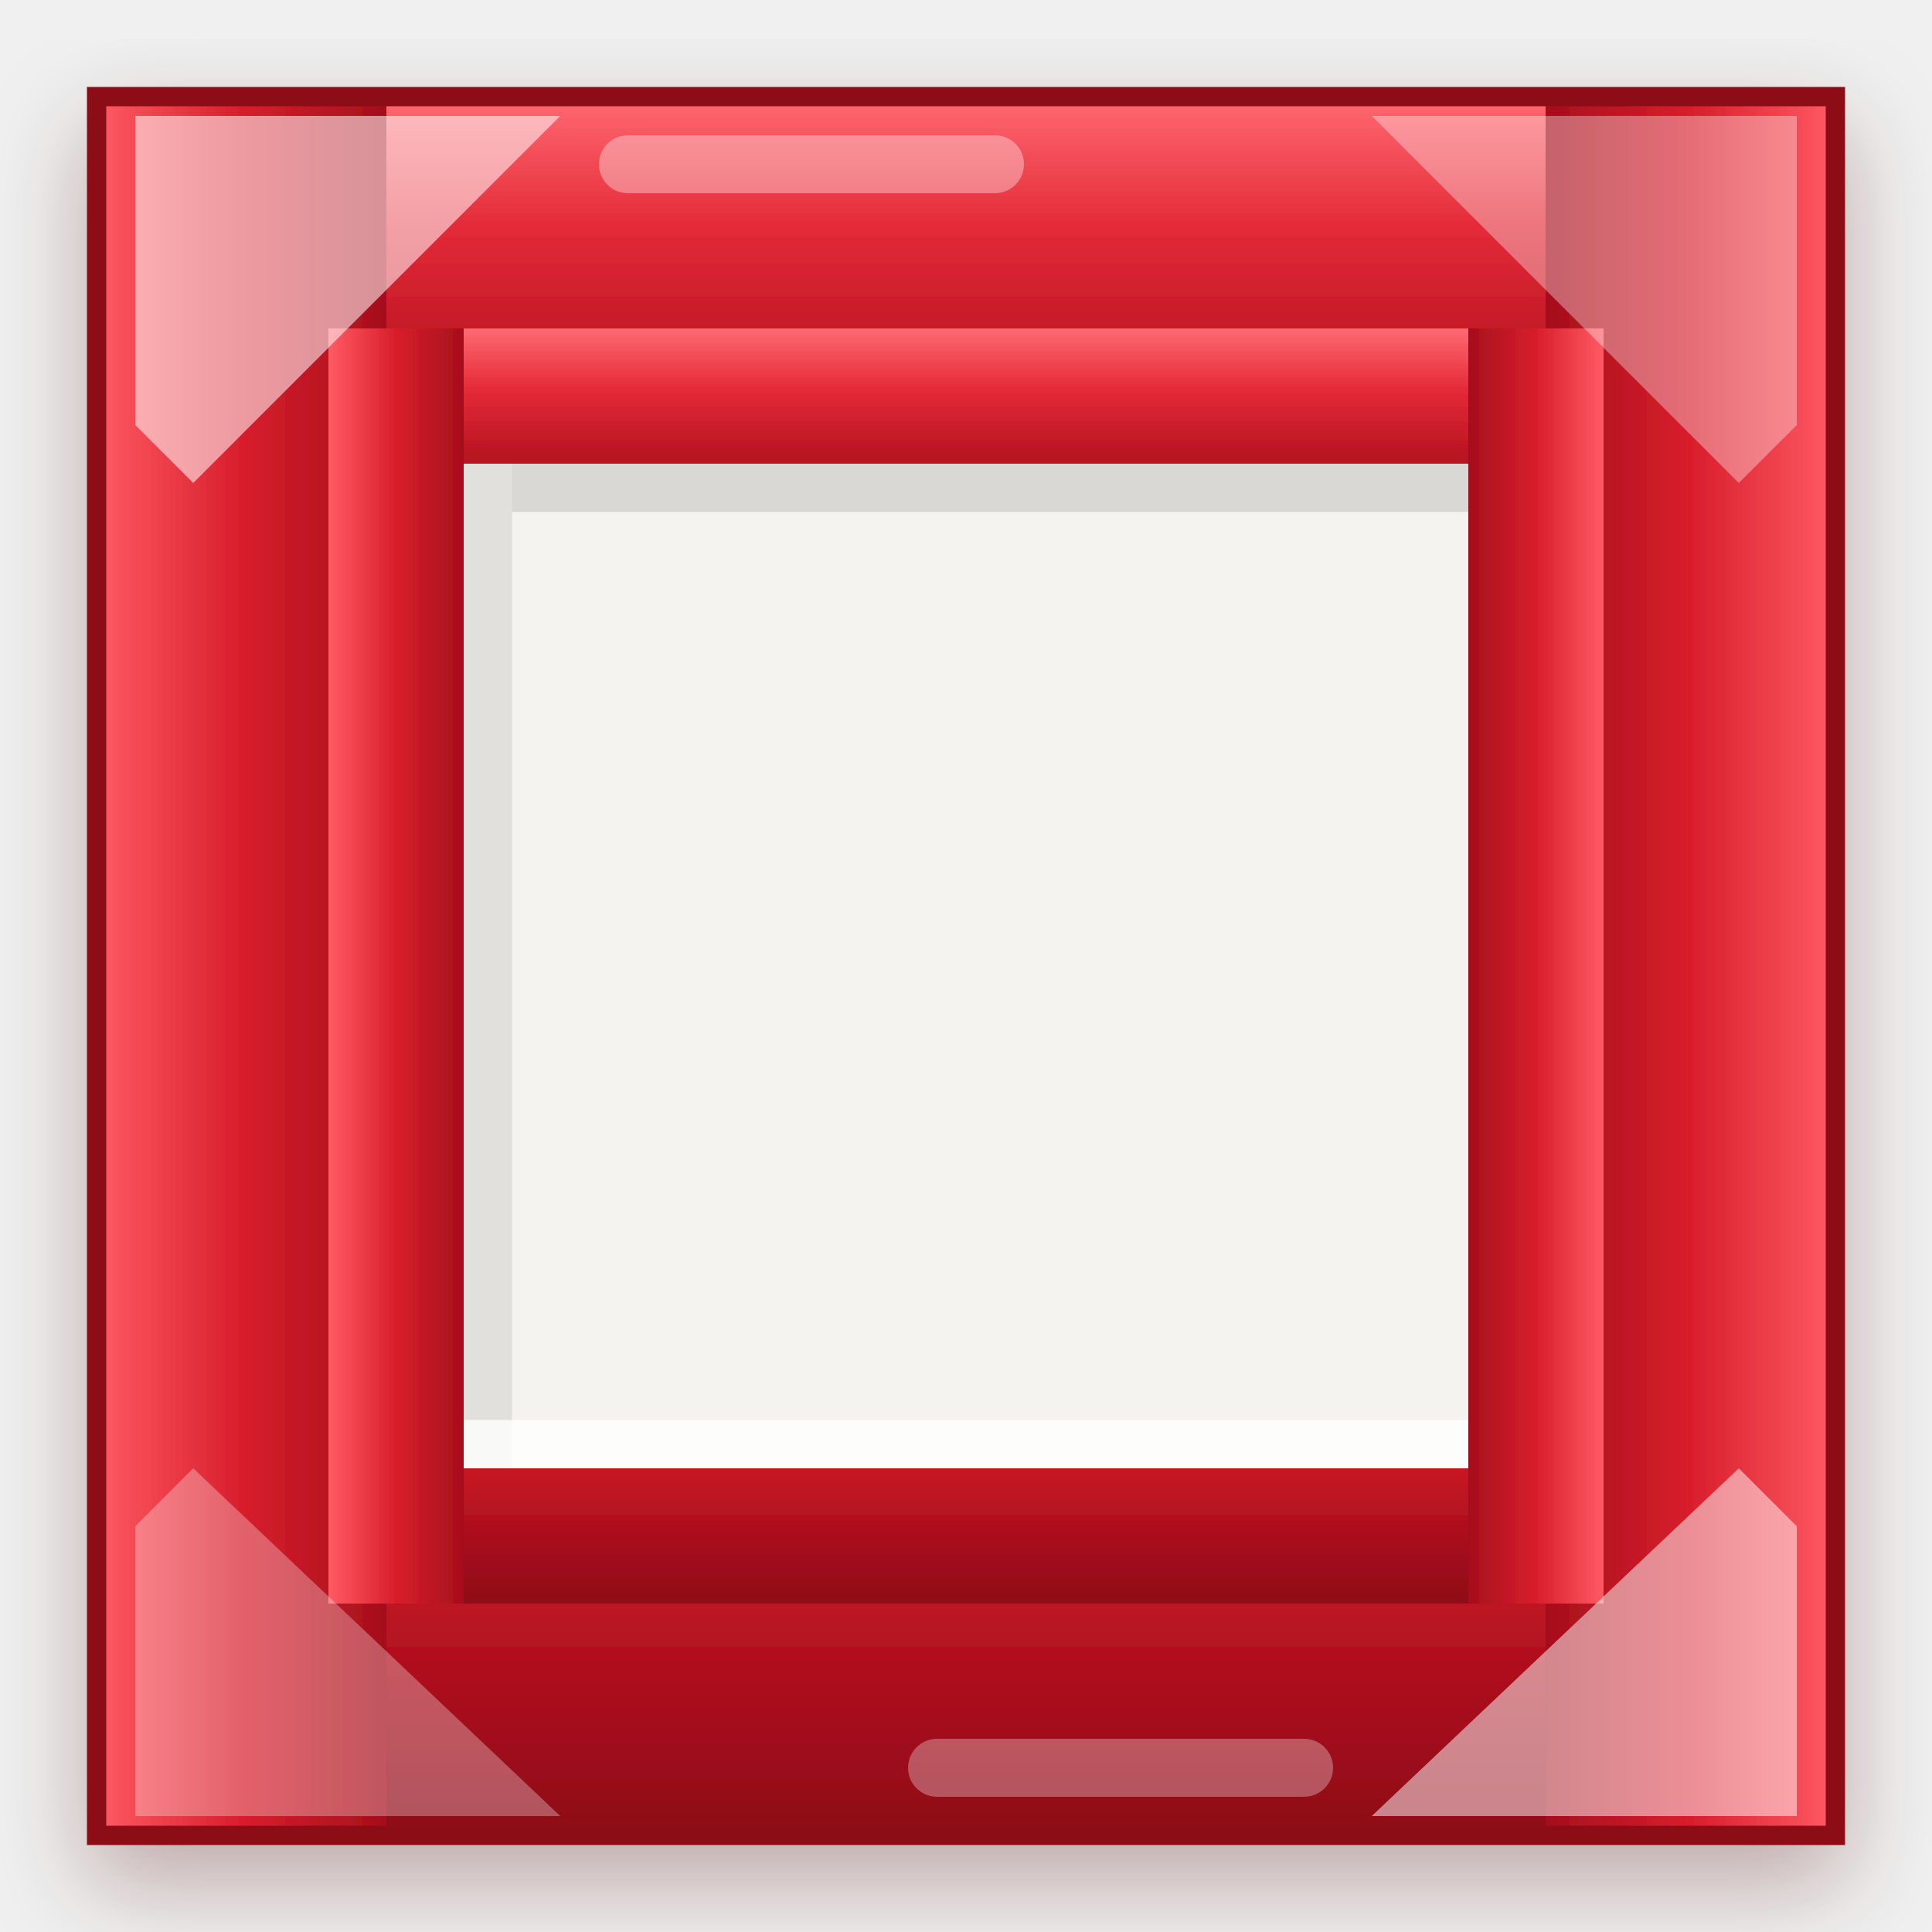
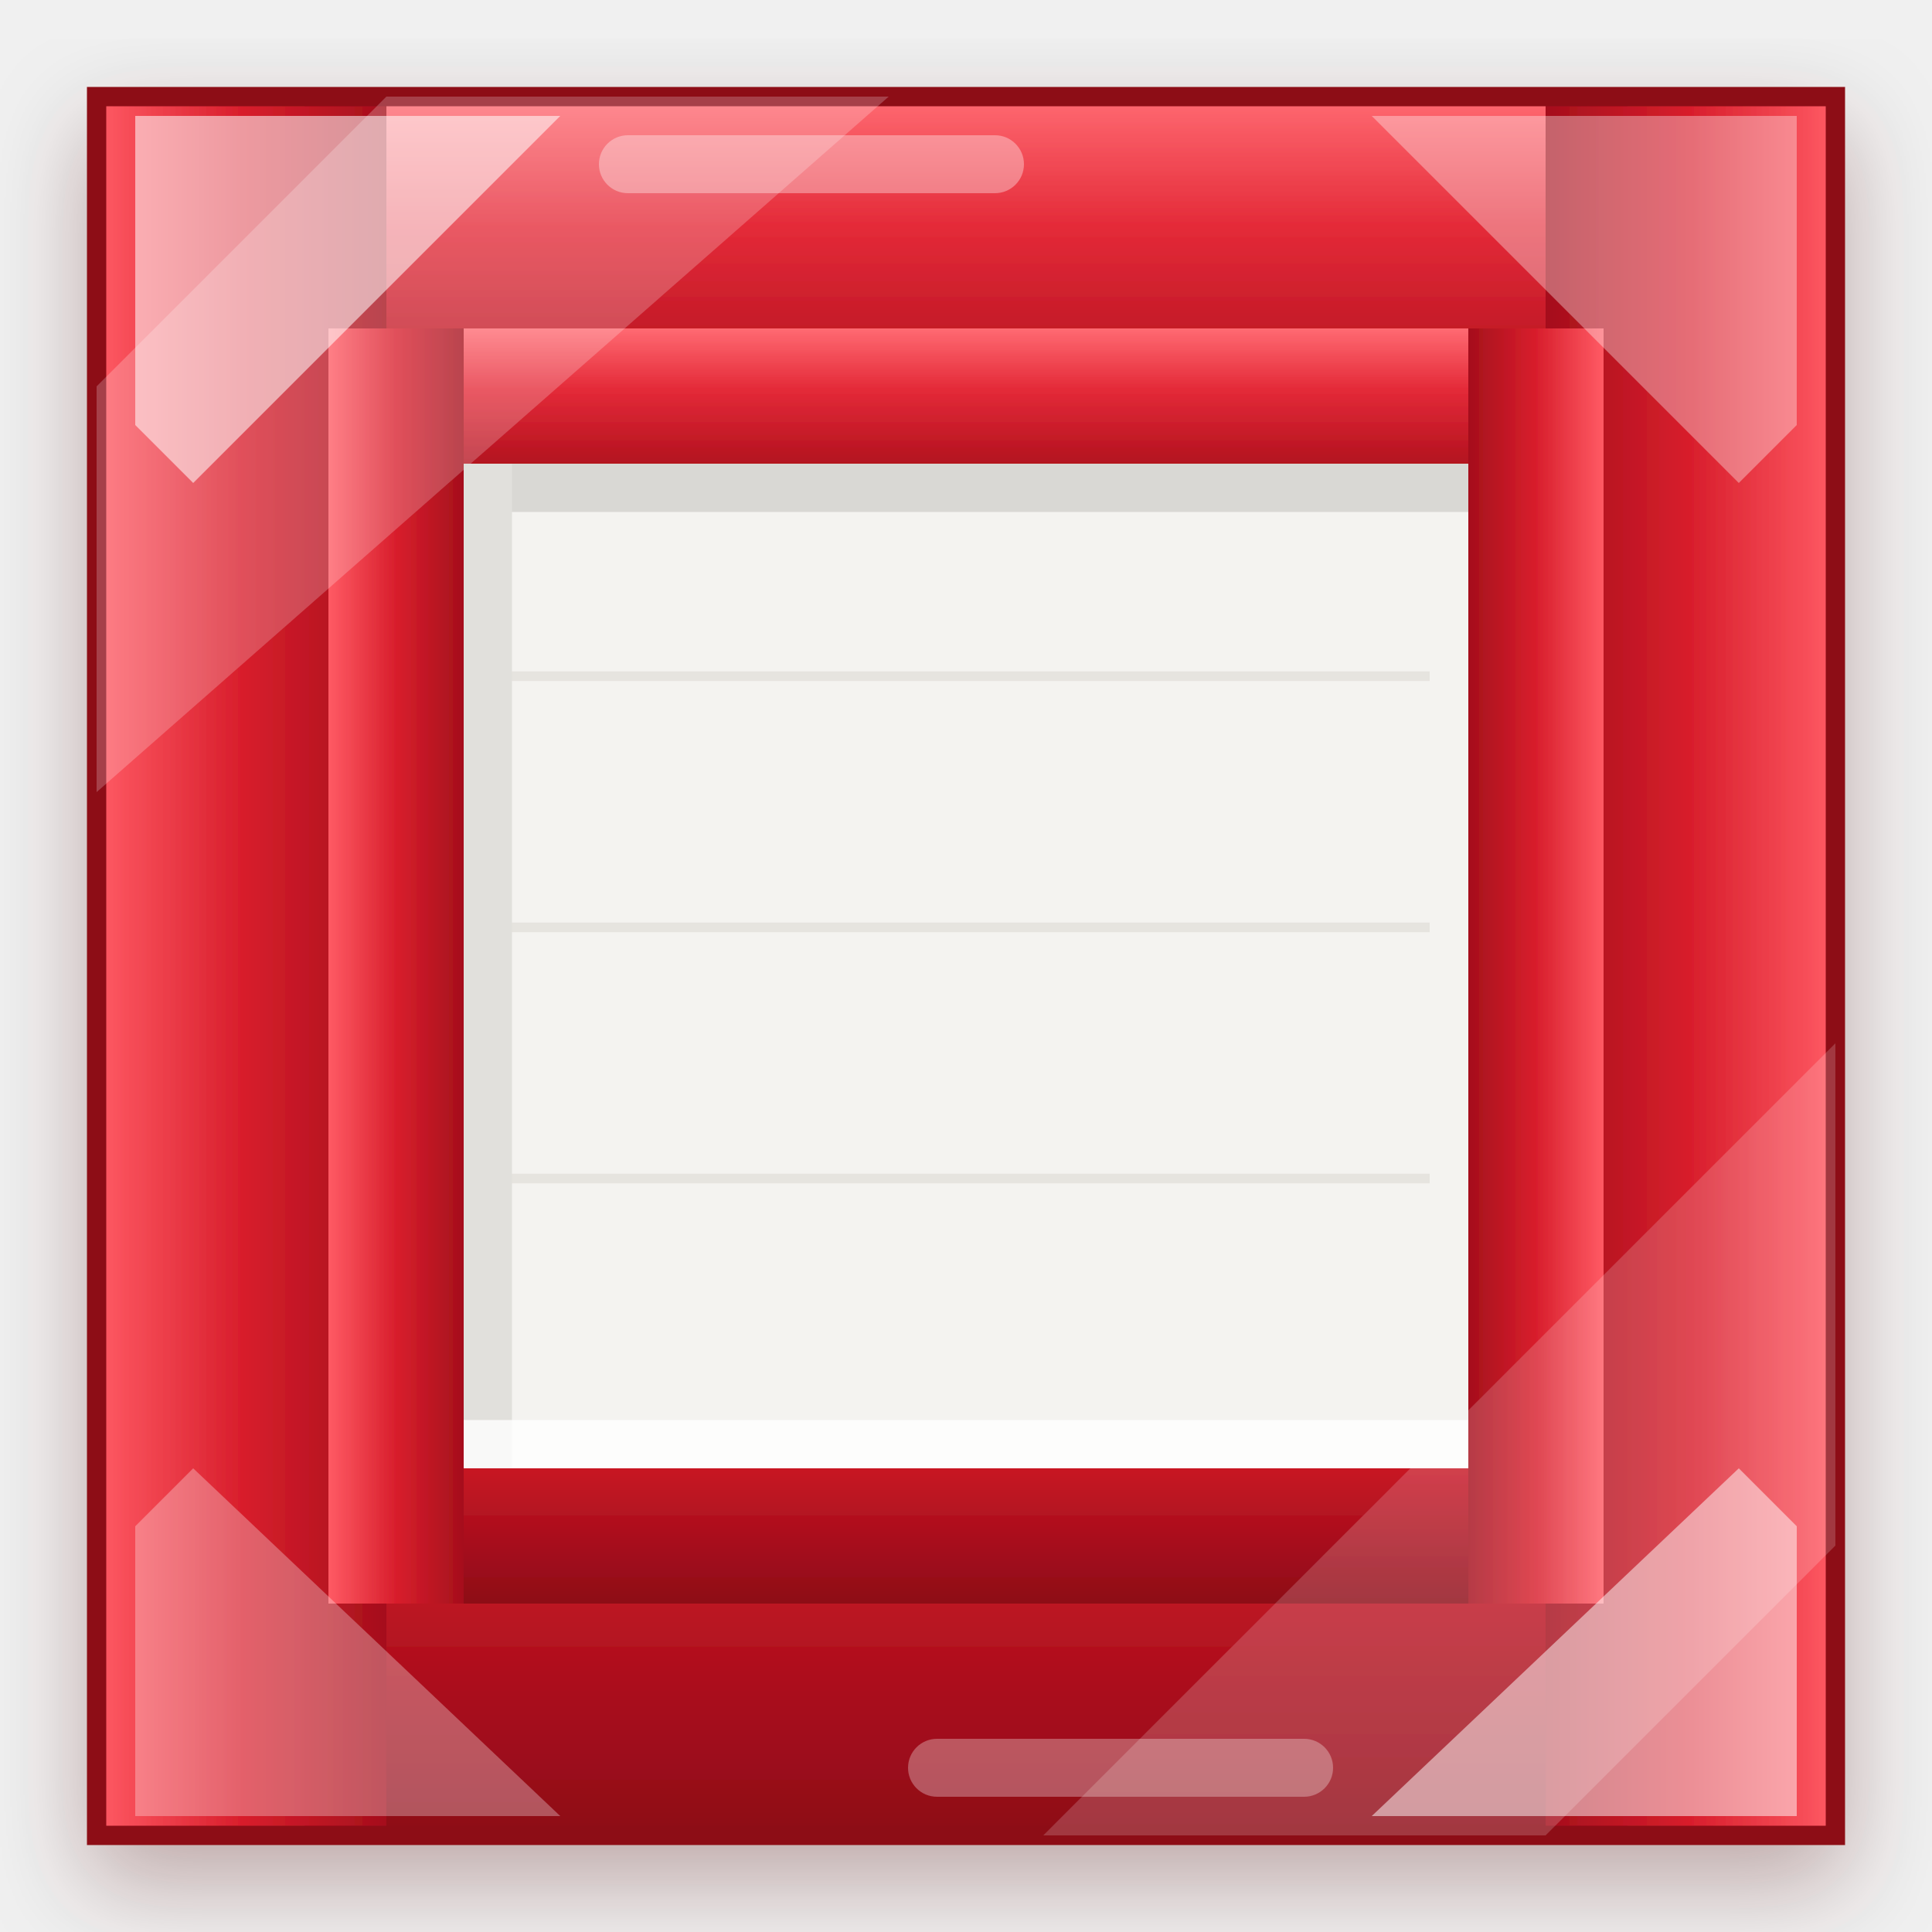
<svg xmlns="http://www.w3.org/2000/svg" viewBox="0 0 200 200">
  <defs>
    <linearGradient id="ftop" x1="0" y1="0" x2="0" y2="1">
      <stop offset="0" stop-color="#ff6a72" />
      <stop offset="0.45" stop-color="#e42a38" />
      <stop offset="1" stop-color="#b3121f" />
    </linearGradient>
    <linearGradient id="fbot" x1="0" y1="0" x2="0" y2="1">
      <stop offset="0" stop-color="#c81524" />
      <stop offset="1" stop-color="#8d0b17" />
    </linearGradient>
    <linearGradient id="fsideL" x1="0" y1="0" x2="1" y2="0">
      <stop offset="0" stop-color="#ff5a64" />
      <stop offset="0.5" stop-color="#d81e2c" />
      <stop offset="1" stop-color="#a50f1c" />
    </linearGradient>
    <linearGradient id="fsideR" x1="0" y1="0" x2="1" y2="0">
      <stop offset="0" stop-color="#a50f1c" />
      <stop offset="0.5" stop-color="#d81e2c" />
      <stop offset="1" stop-color="#ff5a64" />
    </linearGradient>
    <filter id="fsh" x="-20%" y="-20%" width="140%" height="140%">
      <feDropShadow dx="0" dy="4" stdDeviation="5" flood-color="#4a0d13" flood-opacity="0.3" />
    </filter>
  </defs>
  <g filter="url(#fsh)">
    <rect x="10" y="10" width="180" height="30" fill="url(#ftop)" />
    <rect x="10" y="160" width="180" height="30" fill="url(#fbot)" />
    <rect x="10" y="10" width="30" height="180" fill="url(#fsideL)" />
    <rect x="160" y="10" width="30" height="180" fill="url(#fsideR)" />
    <rect x="10" y="10" width="180" height="180" fill="none" stroke="#8d0b17" stroke-width="2" />
    <rect x="34" y="34" width="132" height="14" fill="url(#ftop)" />
    <rect x="34" y="152" width="132" height="14" fill="url(#fbot)" />
    <rect x="34" y="34" width="14" height="132" fill="url(#fsideL)" />
    <rect x="152" y="34" width="14" height="132" fill="url(#fsideR)" />
    <path d="M14 12 L58 12 L20 50 L14 44 Z" fill="#ffffff" opacity="0.55" />
    <path d="M186 12 L142 12 L180 50 L186 44 Z" fill="#ffffff" opacity="0.35" />
    <path d="M14 188 L58 188 L20 152 L14 158 Z" fill="#ffffff" opacity="0.3" />
    <path d="M186 188 L142 188 L180 152 L186 158 Z" fill="#ffffff" opacity="0.5" />
+     <path d="M40 10 L92 10 L10 82 L10 40 Z" fill="#ffffff" opacity="0.22" />
+     <path d="M160 190 L108 190 L190 108 L190 160 Z" fill="#ffffff" opacity="0.18" />
    <rect x="62" y="14" width="44" height="6" rx="3" fill="#ffffff" opacity="0.35" />
    <rect x="94" y="180" width="44" height="6" rx="3" fill="#ffffff" opacity="0.3" />
    <rect x="48" y="48" width="104" height="104" fill="#f4f3f0" />
+     <g stroke="#e6e4df" stroke-width="1">
+       <line x1="52" y1="70" x2="148" y2="70" />
+       <line x1="52" y1="96" x2="148" y2="96" />
+       <line x1="52" y1="122" x2="148" y2="122" />
+     </g>
    <rect x="48" y="48" width="104" height="5" fill="#d9d8d4" />
    <rect x="48" y="48" width="5" height="104" fill="#e1e0dc" />
    <rect x="48" y="147" width="104" height="5" fill="#ffffff" opacity="0.8" />
  </g>
</svg>
